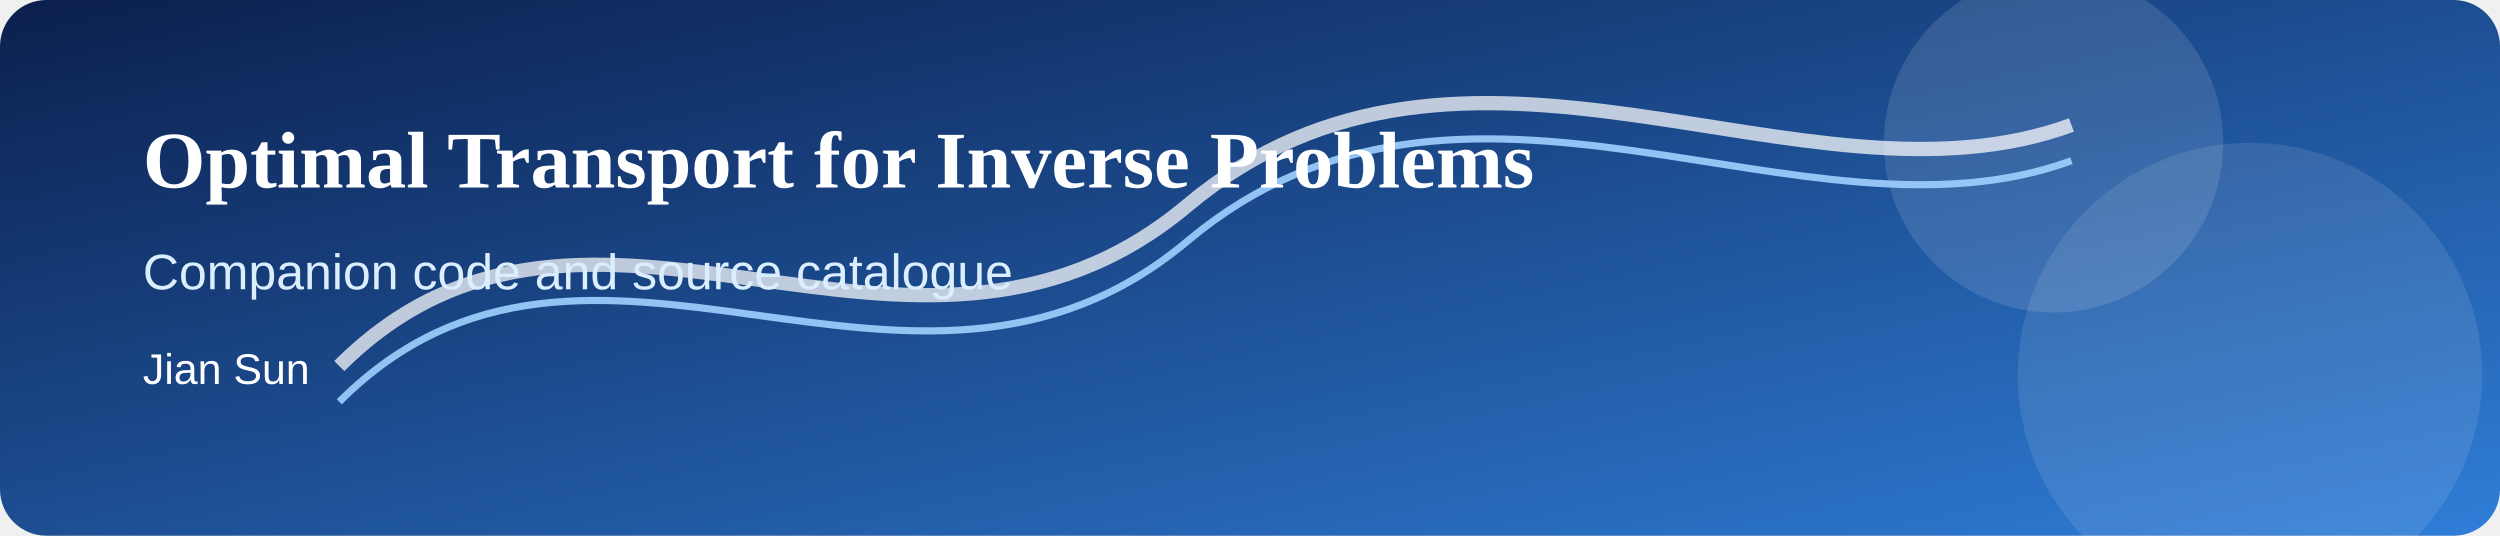
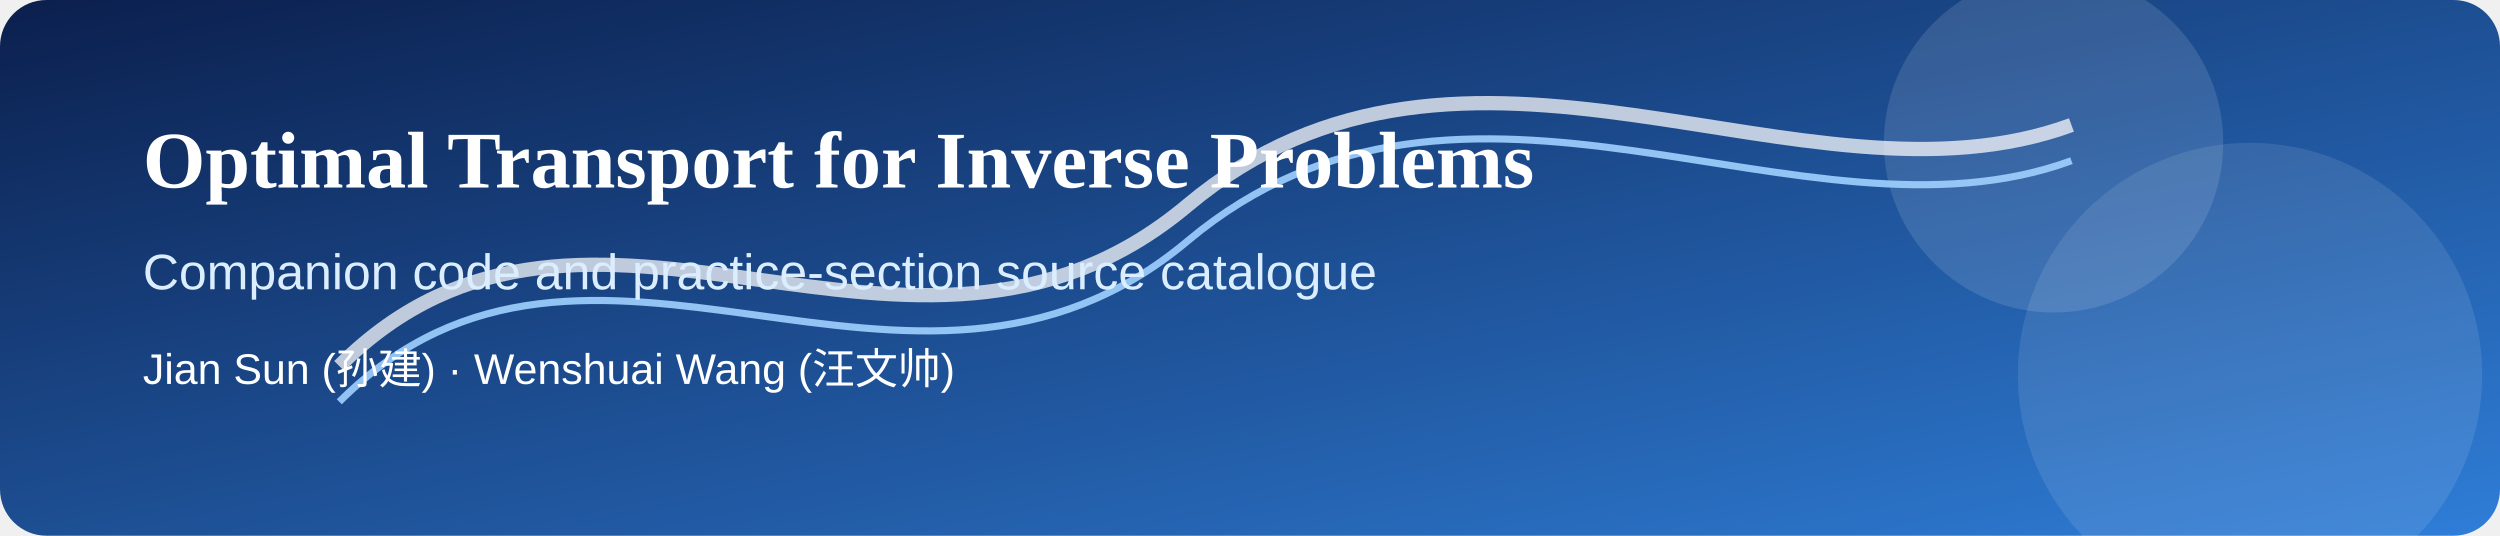
<svg xmlns="http://www.w3.org/2000/svg" width="1400" height="300" viewBox="0 0 1400 300">
  <defs>
    <linearGradient id="g" x1="0" x2="1" y1="0" y2="1">
      <stop offset="0" stop-color="#0b1f4d" />
      <stop offset="1" stop-color="#2f7ed8" />
    </linearGradient>
  </defs>
  <rect width="1400" height="300" rx="26" fill="url(#g)" />
  <circle cx="1150" cy="80" r="95" fill="#ffffff" opacity="0.12" />
  <circle cx="1260" cy="210" r="130" fill="#ffffff" opacity="0.10" />
  <path d="M190 205 C330 65, 510 245, 665 115 S1010 125, 1160 70" fill="none" stroke="#ffffff" stroke-width="8" opacity="0.72" />
  <path d="M190 225 C330 85, 510 265, 665 135 S1010 145, 1160 90" fill="none" stroke="#9ed0ff" stroke-width="4" opacity="0.9" />
  <text x="80" y="105" fill="#ffffff" font-family="Times New Roman, serif" font-size="45" font-weight="700">Optimal Transport for Inverse Problems</text>
-   <text x="80" y="162" fill="#dbeeff" font-family="Arial, sans-serif" font-size="28">Companion code and source catalogue</text>
-   <text x="80" y="215" fill="#ffffff" font-family="Arial, sans-serif" font-size="24">Jian Sun</text>
+   <text x="80" y="162" fill="#dbeeff" font-family="Arial, sans-serif" font-size="28">Companion code and practice-section source catalogue</text>
+   <text x="80" y="215" fill="#ffffff" font-family="Arial, sans-serif" font-size="24">Jian Sun (孙建) · Wenshuai Wang (汪文帅)</text>
</svg>
